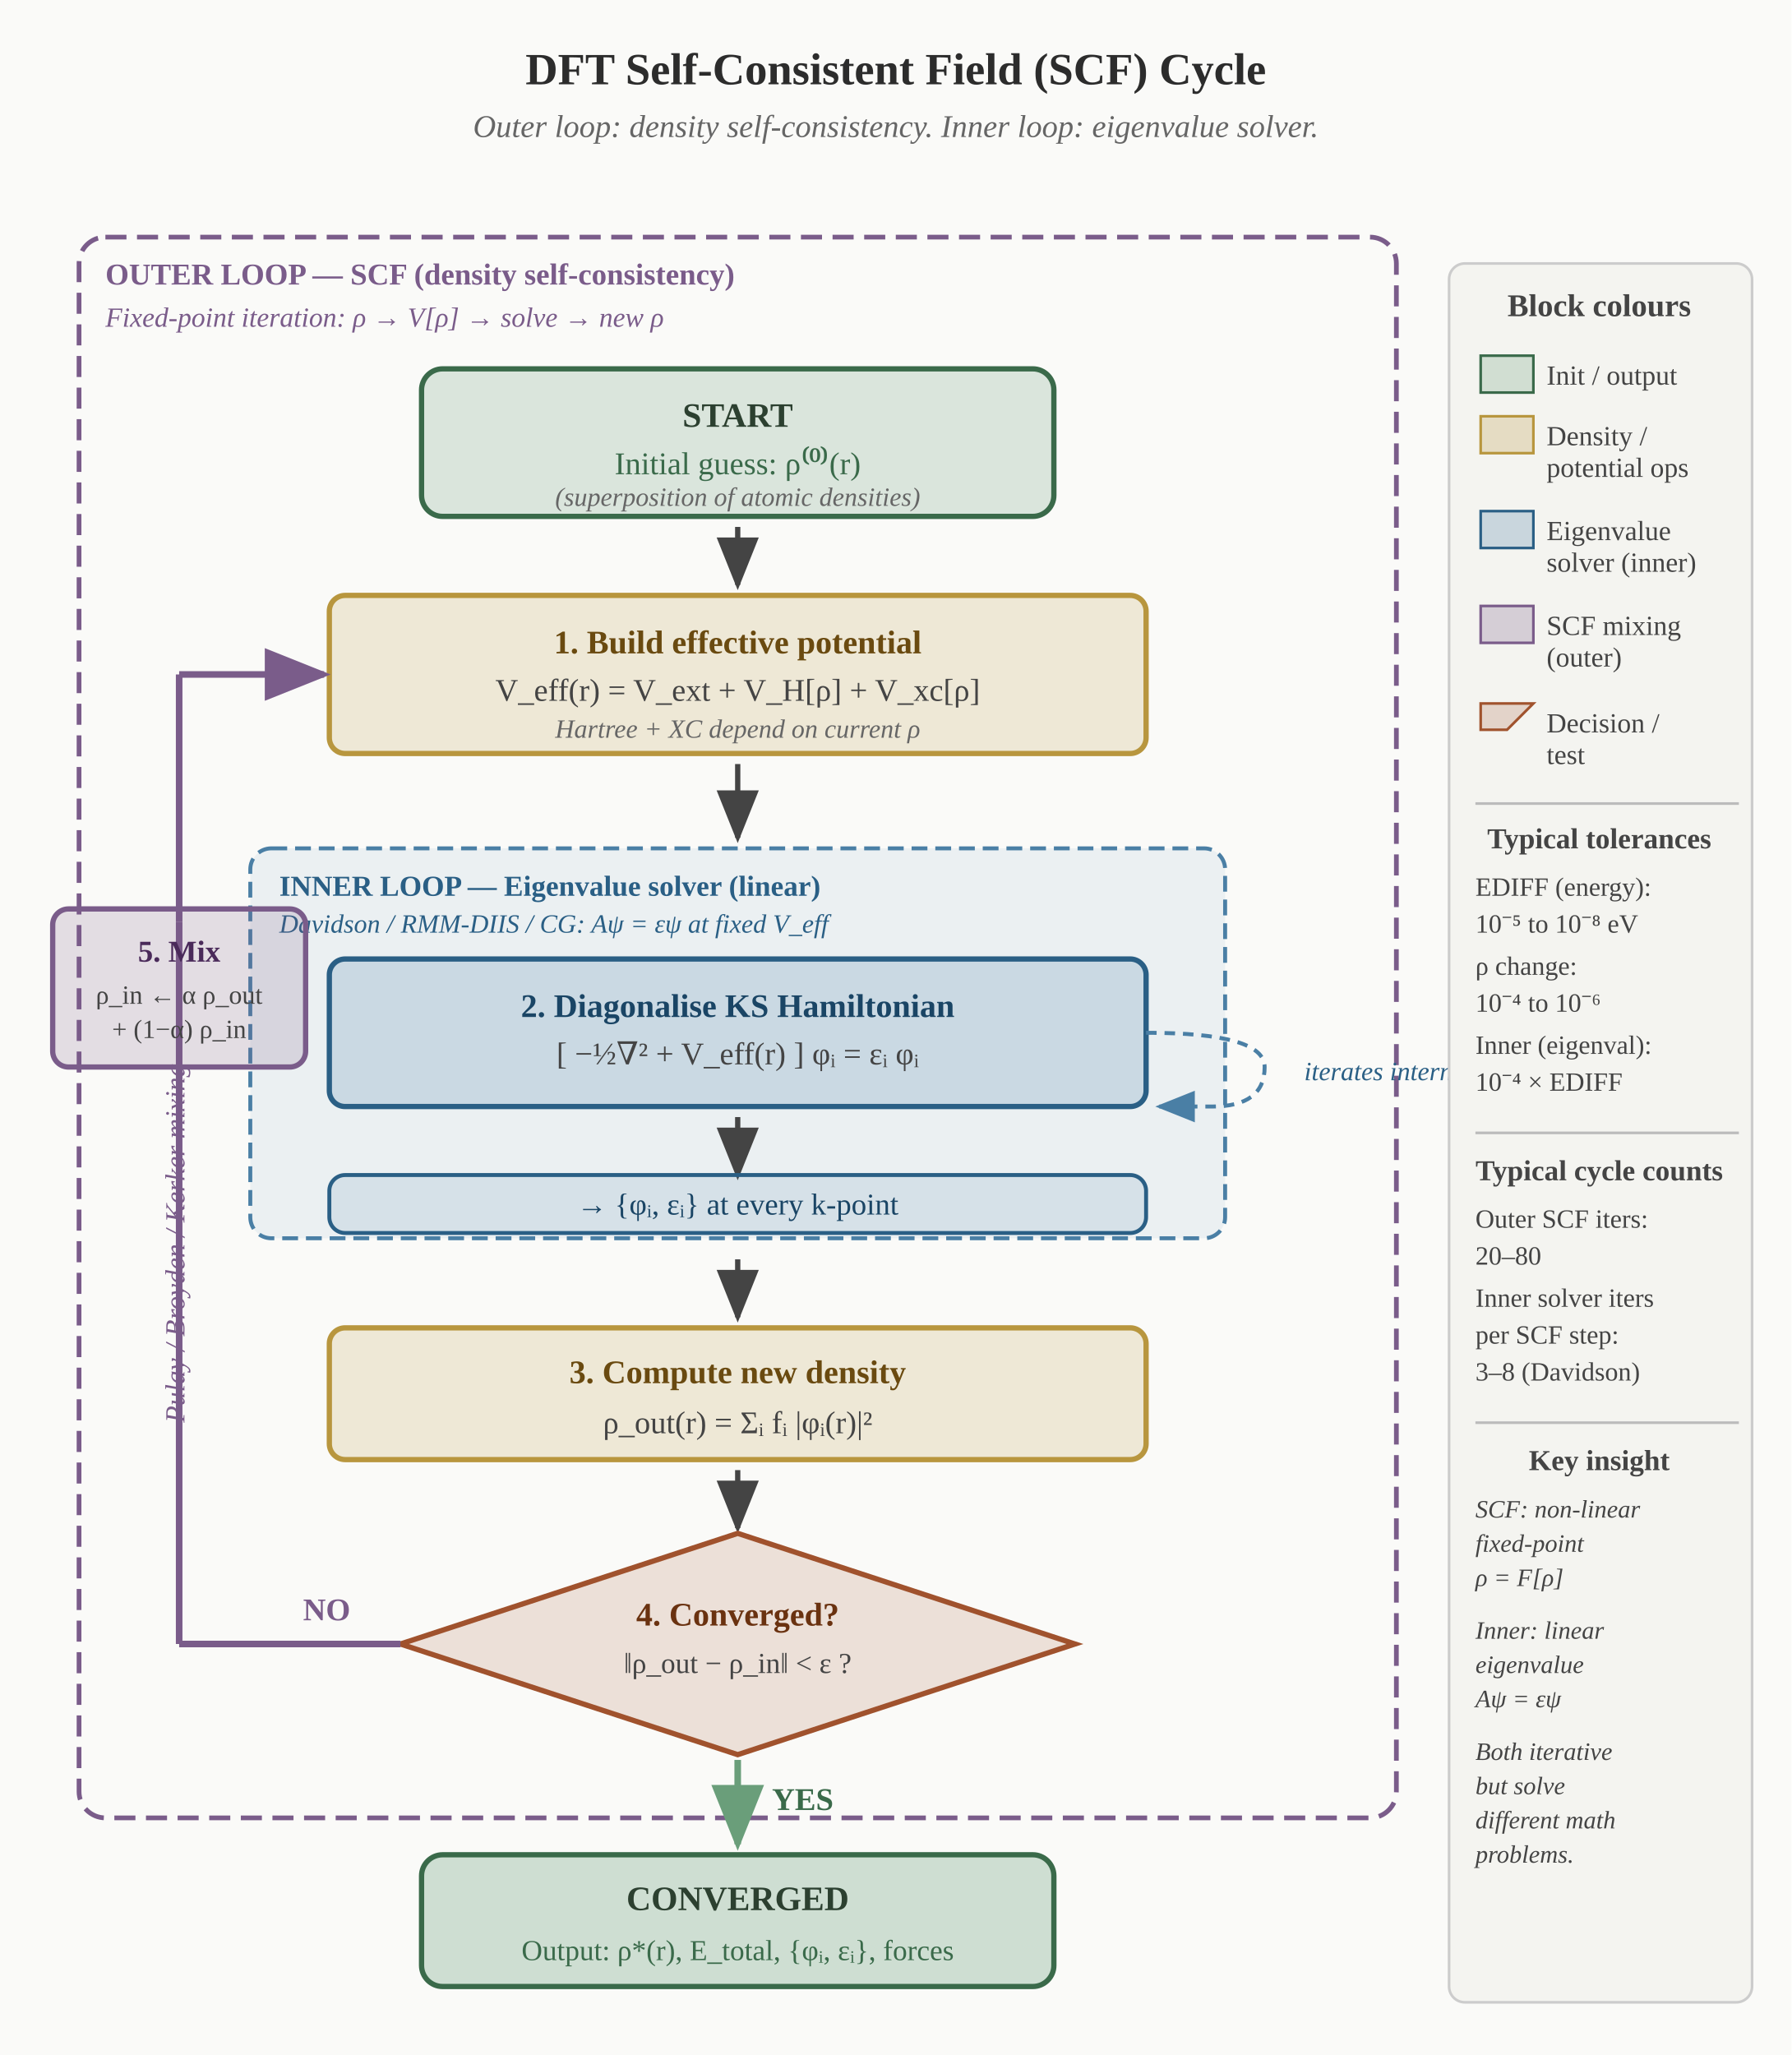
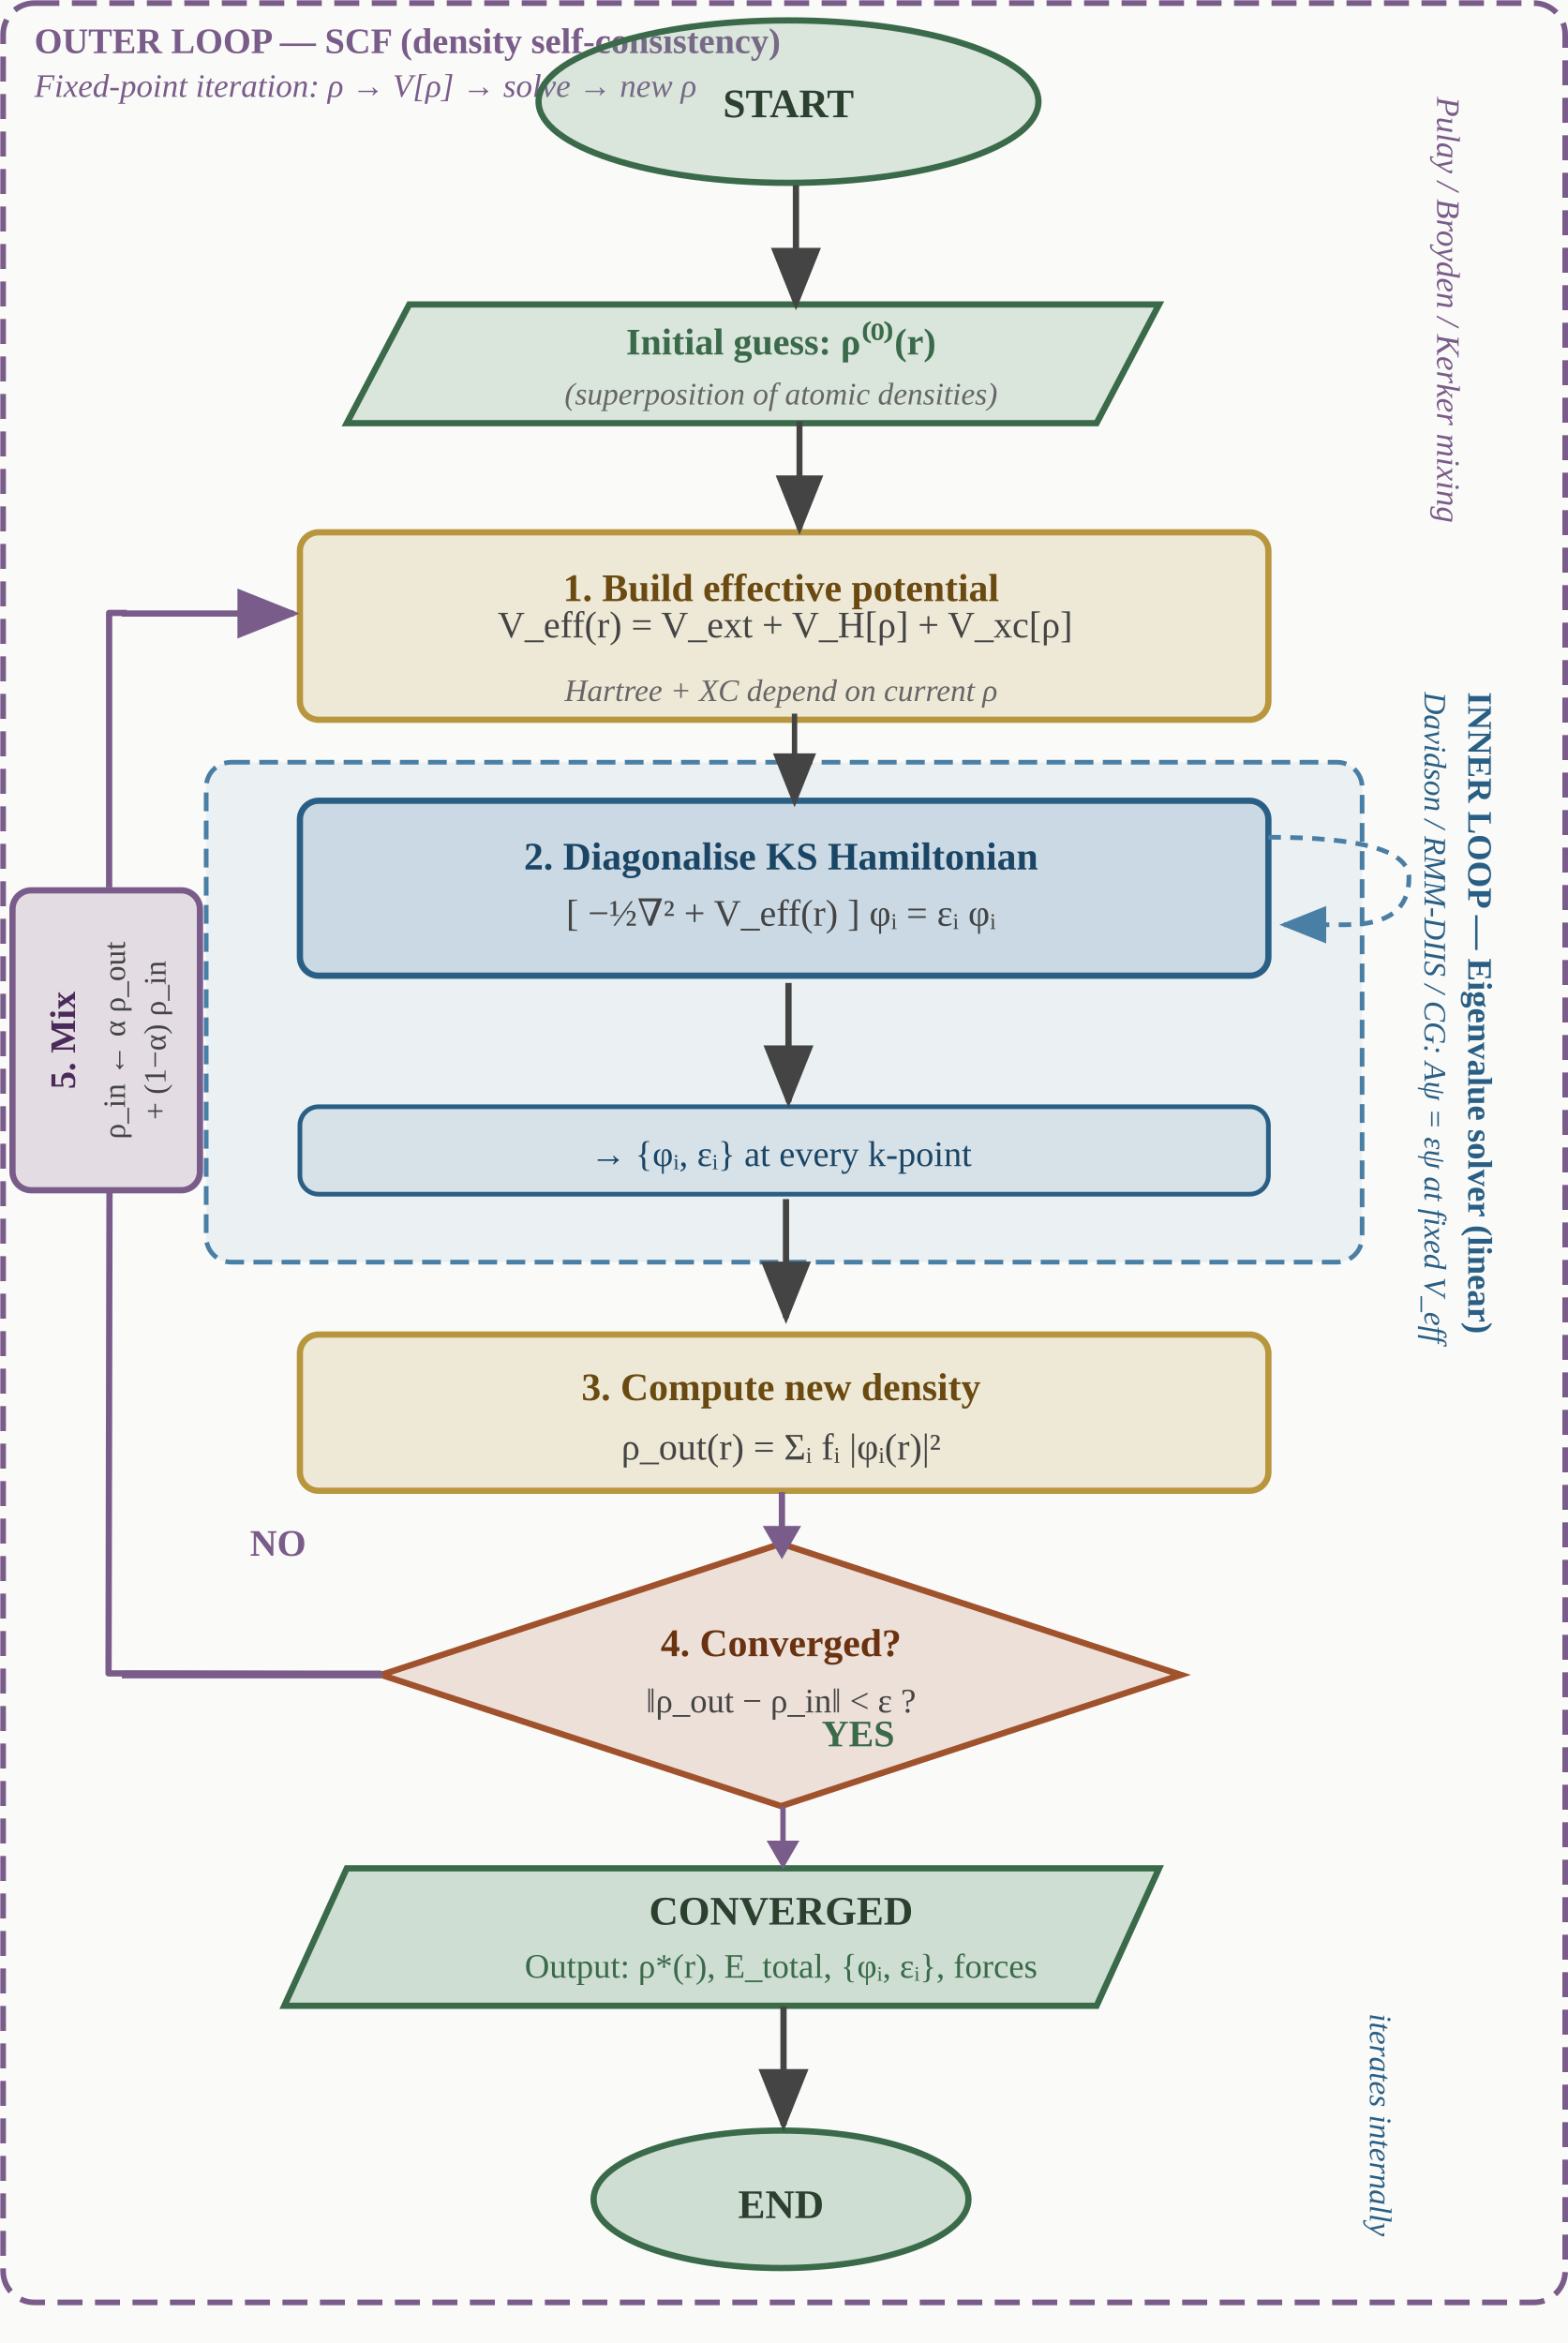
- <svg xmlns="http://www.w3.org/2000/svg" width="680" height="780" viewBox="0 0 680 780" font-family="Georgia, 'Times New Roman', serif">
-   <rect width="680" height="780" fill="#fafaf8" />
-   <text x="340" y="32" text-anchor="middle" font-size="17" font-weight="bold" fill="#2c2c2c">DFT Self-Consistent Field (SCF) Cycle</text>
-   <text x="340" y="52" text-anchor="middle" font-size="12" fill="#666" font-style="italic">Outer loop: density self-consistency. Inner loop: eigenvalue solver.</text>
-   <defs>
+ <svg xmlns="http://www.w3.org/2000/svg" width="501.87" height="750" viewBox="0 0 501.87 750" font-family="Georgia, 'Times New Roman', serif" version="1.1" id="svg31">
+   <rect width="501.87" height="750" fill="#fafaf8" id="rect1" />
+   <defs id="defs4">
+     <marker style="overflow:visible" id="marker51" refX="0" refY="0" orient="auto-start-reverse" markerWidth="1" markerHeight="1" viewBox="0 0 1 1" preserveAspectRatio="xMidYMid">
+       <path transform="scale(0.5)" style="fill:context-stroke;fill-rule:evenodd;stroke:context-stroke;stroke-width:1pt" d="M 5.77,0 -2.88,5 V -5 Z" id="path51" />
+     </marker>
+     <marker style="overflow:visible" id="Triangle" refX="0" refY="0" orient="auto-start-reverse" markerWidth="1" markerHeight="1" viewBox="0 0 1 1" preserveAspectRatio="xMidYMid">
+       <path transform="scale(0.5)" style="fill:context-stroke;fill-rule:evenodd;stroke:context-stroke;stroke-width:1pt" d="M 5.77,0 -2.88,5 V -5 Z" id="path135" />
+     </marker>
    <marker id="arr" markerWidth="10" markerHeight="8" refX="9" refY="4" orient="auto">
-       <polygon points="0 0, 10 4, 0 8" fill="#444" />
+       <polygon points="0,8 0,0 10,4" fill="#444444" id="polygon1" />
    </marker>
    <marker id="arrLoop" markerWidth="10" markerHeight="8" refX="9" refY="4" orient="auto">
-       <polygon points="0 0, 10 4, 0 8" fill="#7a5c8a" />
+       <polygon points="0,8 0,0 10,4" fill="#7a5c8a" id="polygon2" />
    </marker>
    <marker id="arrInner" markerWidth="10" markerHeight="8" refX="9" refY="4" orient="auto">
-       <polygon points="0 0, 10 4, 0 8" fill="#4a7fa5" />
+       <polygon points="0,8 0,0 10,4" fill="#4a7fa5" id="polygon3" />
    </marker>
    <marker id="arrConv" markerWidth="10" markerHeight="8" refX="9" refY="4" orient="auto">
-       <polygon points="0 0, 10 4, 0 8" fill="#6a9e7a" />
+       <polygon points="0,8 0,0 10,4" fill="#6a9e7a" id="polygon4" />
    </marker>
  </defs>
-   <rect x="30" y="90" width="500" height="600" rx="10" fill="none" stroke="#7a5c8a" stroke-width="1.8" stroke-dasharray="8,4" />
-   <text x="40" y="108" font-size="11.5" fill="#7a5c8a" font-weight="bold">OUTER LOOP — SCF (density self-consistency)</text>
-   <text x="40" y="124" font-size="10.5" fill="#7a5c8a" font-style="italic">Fixed-point iteration: ρ → V[ρ] → solve → new ρ</text>
-   <rect x="160" y="140" width="240" height="56" rx="8" fill="#6a9e7a" fill-opacity="0.22" stroke="#3a6a4a" stroke-width="2" />
-   <text x="280" y="162" text-anchor="middle" font-size="13" font-weight="bold" fill="#2c4030">START</text>
-   <text x="280" y="180" text-anchor="middle" font-size="12" fill="#3a6a4a">Initial guess: ρ⁽⁰⁾(r)</text>
-   <text x="280" y="192" text-anchor="middle" font-size="10" fill="#666" font-style="italic">(superposition of atomic densities)</text>
-   <line x1="280" y1="200" x2="280" y2="222" stroke="#444" stroke-width="2" marker-end="url(#arr)" />
-   <rect x="125" y="226" width="310" height="60" rx="6" fill="#b8963e" fill-opacity="0.18" stroke="#b8963e" stroke-width="2" />
-   <text x="280" y="248" text-anchor="middle" font-size="12.5" font-weight="bold" fill="#6a4a10">1. Build effective potential</text>
-   <text x="280" y="266" text-anchor="middle" font-size="12" fill="#444">V_eff(r) = V_ext + V_H[ρ] + V_xc[ρ]</text>
-   <text x="280" y="280" text-anchor="middle" font-size="10" fill="#666" font-style="italic">Hartree + XC depend on current ρ</text>
-   <line x1="280" y1="290" x2="280" y2="318" stroke="#444" stroke-width="2" marker-end="url(#arr)" />
-   <rect x="95" y="322" width="370" height="148" rx="8" fill="#4a7fa5" fill-opacity="0.08" stroke="#4a7fa5" stroke-width="1.5" stroke-dasharray="6,3" />
-   <text x="106" y="340" font-size="11" fill="#2a5f85" font-weight="bold">INNER LOOP — Eigenvalue solver (linear)</text>
-   <text x="106" y="354" font-size="10" fill="#2a5f85" font-style="italic">Davidson / RMM-DIIS / CG: Aψ = εψ at fixed V_eff</text>
-   <rect x="125" y="364" width="310" height="56" rx="6" fill="#4a7fa5" fill-opacity="0.20" stroke="#2a5f85" stroke-width="2" />
-   <text x="280" y="386" text-anchor="middle" font-size="12.5" font-weight="bold" fill="#1a4565">2. Diagonalise KS Hamiltonian</text>
-   <text x="280" y="404" text-anchor="middle" font-size="12" fill="#444">[ −½∇² + V_eff(r) ] φᵢ = εᵢ φᵢ</text>
-   <path d="M 435 392 Q 480 392 480 405 Q 480 420 460 420 L 440 420" fill="none" stroke="#4a7fa5" stroke-width="1.5" stroke-dasharray="4,3" marker-end="url(#arrInner)" />
-   <text x="495" y="410" font-size="10" fill="#2a5f85" font-style="italic">iterates internally</text>
-   <line x1="280" y1="424" x2="280" y2="446" stroke="#444" stroke-width="2" marker-end="url(#arr)" />
-   <rect x="125" y="446" width="310" height="22" rx="6" fill="#4a7fa5" fill-opacity="0.13" stroke="#2a5f85" stroke-width="1.5" />
-   <text x="280" y="461" text-anchor="middle" font-size="11.5" fill="#1a4565">→ {φᵢ, εᵢ} at every k-point</text>
-   <line x1="280" y1="478" x2="280" y2="500" stroke="#444" stroke-width="2" marker-end="url(#arr)" />
-   <rect x="125" y="504" width="310" height="50" rx="6" fill="#b8963e" fill-opacity="0.18" stroke="#b8963e" stroke-width="2" />
-   <text x="280" y="525" text-anchor="middle" font-size="12.5" font-weight="bold" fill="#6a4a10">3. Compute new density</text>
-   <text x="280" y="544" text-anchor="middle" font-size="12" fill="#444">ρ_out(r) = Σᵢ fᵢ |φᵢ(r)|²</text>
-   <line x1="280" y1="558" x2="280" y2="580" stroke="#444" stroke-width="2" marker-end="url(#arr)" />
-   <polygon points="280,582 408,624 280,666 152,624" fill="#a0522d" fill-opacity="0.16" stroke="#a0522d" stroke-width="2" />
-   <text x="280" y="617" text-anchor="middle" font-size="12.5" font-weight="bold" fill="#6a3210">4. Converged?</text>
-   <text x="280" y="635" text-anchor="middle" font-size="11" fill="#444">‖ρ_out − ρ_in‖ &lt; ε ?</text>
-   <line x1="280" y1="668" x2="280" y2="700" stroke="#6a9e7a" stroke-width="2.5" marker-end="url(#arrConv)" />
-   <text x="293" y="687" font-size="12" fill="#3a6a4a" font-weight="bold">YES</text>
-   <line x1="152" y1="624" x2="68" y2="624" stroke="#7a5c8a" stroke-width="2.5" />
-   <line x1="68" y1="624" x2="68" y2="350" stroke="#7a5c8a" stroke-width="2.5" />
-   <line x1="68" y1="350" x2="68" y2="256" stroke="#7a5c8a" stroke-width="2.5" />
-   <text x="115" y="615" font-size="12" fill="#7a5c8a" font-weight="bold">NO</text>
-   <rect x="20" y="345" width="96" height="60" rx="6" fill="#7a5c8a" fill-opacity="0.18" stroke="#7a5c8a" stroke-width="2" />
-   <text x="68" y="365" text-anchor="middle" font-size="11.5" font-weight="bold" fill="#4a2a5a">5. Mix</text>
-   <text x="68" y="381" text-anchor="middle" font-size="10" fill="#444">ρ_in ← α ρ_out</text>
-   <text x="68" y="394" text-anchor="middle" font-size="10" fill="#444">+ (1−α) ρ_in</text>
-   <line x1="68" y1="256" x2="123" y2="256" stroke="#7a5c8a" stroke-width="2.5" marker-end="url(#arrLoop)" />
-   <text x="70" y="540" font-size="10.5" fill="#7a5c8a" font-style="italic" transform="rotate(-90,70,540)">Pulay / Broyden / Kerker mixing</text>
-   <rect x="160" y="704" width="240" height="50" rx="8" fill="#6a9e7a" fill-opacity="0.30" stroke="#3a6a4a" stroke-width="2" />
-   <text x="280" y="725" text-anchor="middle" font-size="13" font-weight="bold" fill="#2c4030">CONVERGED</text>
-   <text x="280" y="744" text-anchor="middle" font-size="11" fill="#3a6a4a">Output: ρ*(r), E_total, {φᵢ, εᵢ}, forces</text>
-   <rect x="550" y="100" width="115" height="660" rx="6" fill="#f4f4f0" stroke="#ccc" stroke-width="1" />
-   <text x="607" y="120" text-anchor="middle" font-size="12" font-weight="bold" fill="#444">Block colours</text>
-   <rect x="562" y="135" width="20" height="14" fill="#6a9e7a" fill-opacity="0.25" stroke="#3a6a4a" />
-   <text x="587" y="146" font-size="10.5" fill="#444">Init / output</text>
-   <rect x="562" y="158" width="20" height="14" fill="#b8963e" fill-opacity="0.25" stroke="#b8963e" />
-   <text x="587" y="169" font-size="10.5" fill="#444">Density /</text>
-   <text x="587" y="181" font-size="10.5" fill="#444">potential ops</text>
-   <rect x="562" y="194" width="20" height="14" fill="#4a7fa5" fill-opacity="0.25" stroke="#2a5f85" />
-   <text x="587" y="205" font-size="10.5" fill="#444">Eigenvalue</text>
-   <text x="587" y="217" font-size="10.5" fill="#444">solver (inner)</text>
-   <rect x="562" y="230" width="20" height="14" fill="#7a5c8a" fill-opacity="0.25" stroke="#7a5c8a" />
-   <text x="587" y="241" font-size="10.5" fill="#444">SCF mixing</text>
-   <text x="587" y="253" font-size="10.5" fill="#444">(outer)</text>
-   <polygon points="562,267 582,267 572,277 562,277 562,267" fill="#a0522d" fill-opacity="0.20" stroke="#a0522d" />
-   <text x="587" y="278" font-size="10.5" fill="#444">Decision /</text>
-   <text x="587" y="290" font-size="10.5" fill="#444">test</text>
-   <line x1="560" y1="305" x2="660" y2="305" stroke="#bbb" />
-   <text x="607" y="322" text-anchor="middle" font-size="11" font-weight="bold" fill="#444">Typical tolerances</text>
-   <text x="560" y="340" font-size="10" fill="#444">EDIFF (energy):</text>
-   <text x="560" y="354" font-size="10" fill="#444">  10⁻⁵ to 10⁻⁸ eV</text>
-   <text x="560" y="370" font-size="10" fill="#444">ρ change:</text>
-   <text x="560" y="384" font-size="10" fill="#444">  10⁻⁴ to 10⁻⁶</text>
-   <text x="560" y="400" font-size="10" fill="#444">Inner (eigenval):</text>
-   <text x="560" y="414" font-size="10" fill="#444">  10⁻⁴ × EDIFF</text>
-   <line x1="560" y1="430" x2="660" y2="430" stroke="#bbb" />
-   <text x="607" y="448" text-anchor="middle" font-size="11" font-weight="bold" fill="#444">Typical cycle counts</text>
-   <text x="560" y="466" font-size="10" fill="#444">Outer SCF iters:</text>
-   <text x="560" y="480" font-size="10" fill="#444">  20–80</text>
-   <text x="560" y="496" font-size="10" fill="#444">Inner solver iters</text>
-   <text x="560" y="510" font-size="10" fill="#444">per SCF step:</text>
-   <text x="560" y="524" font-size="10" fill="#444">  3–8 (Davidson)</text>
-   <line x1="560" y1="540" x2="660" y2="540" stroke="#bbb" />
-   <text x="607" y="558" text-anchor="middle" font-size="11" font-weight="bold" fill="#444">Key insight</text>
-   <text x="560" y="576" font-size="9.5" fill="#444" font-style="italic">SCF: non-linear</text>
-   <text x="560" y="589" font-size="9.5" fill="#444" font-style="italic">  fixed-point</text>
-   <text x="560" y="602" font-size="9.5" fill="#444" font-style="italic">  ρ = F[ρ]</text>
-   <text x="560" y="622" font-size="9.5" fill="#444" font-style="italic">Inner: linear</text>
-   <text x="560" y="635" font-size="9.5" fill="#444" font-style="italic">  eigenvalue</text>
-   <text x="560" y="648" font-size="9.5" fill="#444" font-style="italic">  Aψ = εψ</text>
-   <text x="560" y="668" font-size="9.5" fill="#444" font-style="italic">Both iterative</text>
-   <text x="560" y="681" font-size="9.5" fill="#444" font-style="italic">but solve</text>
-   <text x="560" y="694" font-size="9.5" fill="#444" font-style="italic">different math</text>
-   <text x="560" y="707" font-size="9.5" fill="#444" font-style="italic">problems.</text>
+   <rect x="1" y="1" width="500" height="736" rx="10" fill="none" stroke="#7a5c8a" stroke-width="1.8" stroke-dasharray="8,4" id="rect4" />
+   <text x="11" y="17" font-size="11.5" fill="#7a5c8a" font-weight="bold" id="text4">OUTER LOOP — SCF (density self-consistency)</text>
+   <text x="11" y="31" font-size="10.5" fill="#7a5c8a" font-style="italic" id="text5">Fixed-point iteration: ρ → V[ρ] → solve → new ρ</text>
+   <g id="g31" transform="translate(2.386002,-21.47402)">
+     <ellipse cx="250" cy="54" rx="80" ry="26" fill="#6a9e7a" fill-opacity="0.22" stroke="#3a6a4a" stroke-width="2" id="ellipse5" />
+     <text x="250" y="59" text-anchor="middle" font-size="13px" font-weight="bold" fill="#2c4030" id="text6">START</text>
+   </g>
+   <g id="g32" transform="translate(0,13.46023)">
+     <polygon points="131,84 371,84 351,122 111,122 " fill="#6a9e7a" fill-opacity="0.22" stroke="#3a6a4a" stroke-width="2" id="polygon6" />
+     <text x="250" y="100" text-anchor="middle" font-size="12px" fill="#3a6a4a" font-weight="bold" id="text7">Initial guess: ρ⁽⁰⁾(r)</text>
+     <text x="250" y="116" text-anchor="middle" font-size="10px" fill="#666666" font-style="italic" id="text8">(superposition of atomic densities)</text>
+   </g>
+   <rect x="96" y="170.394" width="310" height="60" rx="6" fill="#b8963e" fill-opacity="0.18" stroke="#b8963e" stroke-width="2" id="rect8" />
+   <rect x="66" y="244" width="370" height="160" rx="8" fill="#4a7fa5" fill-opacity="0.08" stroke="#4a7fa5" stroke-width="1.5" stroke-dasharray="6, 3" id="rect11" />
+   <g id="g40" transform="rotate(90,279.7412,424.2483)">
+     <text x="77" y="234" font-size="11px" fill="#2a5f85" font-weight="bold" id="text12">INNER LOOP — Eigenvalue solver (linear)</text>
+     <text x="77" y="248" font-size="10px" fill="#2a5f85" font-style="italic" id="text13">Davidson / RMM-DIIS / CG: Aψ = εψ at fixed V_eff</text>
+   </g>
+   <g id="g34" transform="translate(0,2.328738)">
+     <rect x="96" y="254" width="310" height="56" rx="6" fill="#4a7fa5" fill-opacity="0.2" stroke="#2a5f85" stroke-width="2" id="rect13" />
+     <text x="250" y="276" text-anchor="middle" font-size="12.5px" font-weight="bold" fill="#1a4565" id="text14">2. Diagonalise KS Hamiltonian</text>
+     <text x="250" y="294" text-anchor="middle" font-size="12px" fill="#444444" id="text15">[ −½∇² + V_eff(r) ] φᵢ = εᵢ φᵢ</text>
+   </g>
+   <path d="m 406,268 q 45,0 45,13 0,15 -20,15 h -20" fill="none" stroke="#4a7fa5" stroke-width="1.5" stroke-dasharray="4, 3" marker-end="url(#arrInner)" id="path15" />
+   <text x="465" y="305" font-size="10" fill="#2a5f85" font-style="italic" transform="rotate(90,282,461.5)" id="text16">iterates internally</text>
+   <g id="g35" transform="translate(0,26.26299)">
+     <rect x="96" y="328" width="310" height="28" rx="6" fill="#4a7fa5" fill-opacity="0.13" stroke="#2a5f85" stroke-width="1.5" id="rect16" />
+     <text x="250" y="347" text-anchor="middle" font-size="11.5px" fill="#1a4565" id="text17">→ {φᵢ, εᵢ} at every k-point</text>
+   </g>
+   <line x1="252.386" y1="314.643" x2="252.386" y2="352.643" stroke="#444444" stroke-width="2" marker-end="url(#arr)" id="line17" />
+   <g id="g36" transform="translate(0,31.19724)">
+     <rect x="96" y="396" width="310" height="50" rx="6" fill="#b8963e" fill-opacity="0.18" stroke="#b8963e" stroke-width="2" id="rect17" />
+     <text x="250" y="417" text-anchor="middle" font-size="12.5px" font-weight="bold" fill="#6a4a10" id="text18">3. Compute new density</text>
+     <text x="250" y="436" text-anchor="middle" font-size="12px" fill="#444444" id="text19">ρ_out(r) = Σᵢ fᵢ |φᵢ(r)|²</text>
+   </g>
+   <g id="g37" transform="translate(0,30.1315)">
+     <polygon points="250,548 122,506 250,464 378,506 " fill="#a0522d" fill-opacity="0.16" stroke="#a0522d" stroke-width="2" id="polygon19" />
+     <text x="250" y="500" text-anchor="middle" font-size="12.5px" font-weight="bold" fill="#6a3210" id="text20">4. Converged?</text>
+     <text x="250" y="518" text-anchor="middle" font-size="11px" fill="#444444" id="text21">‖ρ_out − ρ_in‖ &lt; ε ?</text>
+   </g>
+   <text x="263" y="559" font-size="12" fill="#3a6a4a" font-weight="bold" id="text22">YES</text>
+   <g id="g38" transform="translate(0,32.06575)">
+     <polygon points="111,566 371,566 351,610 91,610 " fill="#6a9e7a" fill-opacity="0.3" stroke="#3a6a4a" stroke-width="2" id="polygon22" />
+     <text x="250" y="584" text-anchor="middle" font-size="13px" font-weight="bold" fill="#2c4030" id="text23">CONVERGED</text>
+     <text x="250" y="601" text-anchor="middle" font-size="11px" fill="#3a6a4a" id="text24">Output: ρ*(r), E_total, {φᵢ, εᵢ}, forces</text>
+   </g>
+   <g id="g39" transform="translate(0,64)">
+     <ellipse cx="250" cy="640" rx="60" ry="22" fill="#6a9e7a" fill-opacity="0.3" stroke="#3a6a4a" stroke-width="2" id="ellipse24" />
+     <text x="250" y="646" text-anchor="middle" font-size="13px" font-weight="bold" fill="#2c4030" id="text25">END</text>
+   </g>
+   <text x="250" y="192.394" text-anchor="middle" font-size="12.5px" font-weight="bold" fill="#6a4a10" id="text9">1. Build effective potential</text>
+   <text x="251.313" y="204.032" text-anchor="middle" font-size="12px" fill="#444444" id="text10">V_eff(r) = V_ext + V_H[ρ] + V_xc[ρ]</text>
+   <text x="250" y="224.394" text-anchor="middle" font-size="10px" fill="#666666" font-style="italic" id="text11">Hartree + XC depend on current ρ</text>
+   <line x1="122" y1="536" x2="39" y2="536" stroke="#7a5c8a" stroke-width="2.5" id="line25" />
+   <g id="line26" style="opacity:1">
+     <path style="baseline-shift:baseline;display:inline;overflow:visible;vector-effect:none;enable-background:accumulate;stop-color:#000000;stop-opacity:1" d="M 39,536 V 196" id="path45" />
+   </g>
+   <line x1="39" y1="196.394" x2="94" y2="196.394" stroke="#7a5c8a" stroke-width="2.5" marker-end="url(#arrLoop)" id="line27" style="stroke-width:2;stroke-dasharray:none" />
+   <text x="80" y="498" font-size="12" fill="#7a5c8a" font-weight="bold" id="text27">NO</text>
+   <g id="g44" transform="rotate(-90,51,350)">
+     <rect x="20" y="303" width="96" height="60" rx="6" fill="#7a5c8a" fill-opacity="0.18" stroke="#7a5c8a" stroke-width="2" id="rect27" />
+     <text x="68" y="323" text-anchor="middle" font-size="11.5px" font-weight="bold" fill="#4a2a5a" id="text28">5. Mix</text>
+     <text x="68" y="339" text-anchor="middle" font-size="10px" fill="#444444" id="text29">ρ_in ← α ρ_out</text>
+     <text x="68" y="352" text-anchor="middle" font-size="10px" fill="#444444" id="text30">+ (1−α) ρ_in</text>
+   </g>
+   <text x="31" y="-460" font-size="10.5" fill="#7a5c8a" font-style="italic" transform="rotate(90)" id="text31">Pulay / Broyden / Kerker mixing</text>
+   <line x1="251.591" y1="383.837" x2="251.591" y2="421.837" stroke="#444444" stroke-width="2" marker-end="url(#arr)" id="line40" />
+   <line x1="250.795" y1="642.32" x2="250.795" y2="680.32" stroke="#444444" stroke-width="2" marker-end="url(#arr)" id="line41" />
+   <line x1="254.319" y1="228.436" x2="254.319" y2="256.678" stroke="#444444" stroke-width="1.724" marker-end="url(#arr)" id="line42" />
+   <line x1="255.91" y1="134.897" x2="255.91" y2="169.319" stroke="#444444" stroke-width="1.904" marker-end="url(#arr)" id="line43" />
+   <line x1="254.772" y1="59.34" x2="254.772" y2="97.34" stroke="#444444" stroke-width="2" marker-end="url(#arr)" id="line44" />
+   <path style="fill:none;fill-opacity:0.65;stroke-width:2;stroke-linejoin:round;stroke:#7a5c8a;stroke-opacity:1;stroke-dasharray:none" d="m 122.358,535.957 -87.614,-0.302 0.302,-153.778 v 0" id="path46" />
+   <path style="fill:none;fill-opacity:0.65;stroke:#7a5c8a;stroke-width:2;stroke-linejoin:round;stroke-dasharray:none;stroke-opacity:1" d="m 34.934,284.06 v -87.864 h 5.646 v 0" id="path47" />
+   <path style="fill:none;fill-opacity:0.65;stroke:#7a5c8a;stroke-width:2;stroke-linejoin:round;stroke-dasharray:none;stroke-opacity:1;marker-end:url(#Triangle)" d="m 250.284,477.629 v 14.38" id="path48" />
+   <path style="fill:none;fill-opacity:0.65;stroke:#7a5c8a;stroke-width:1.705;stroke-linejoin:round;stroke-dasharray:none;stroke-opacity:1;marker-end:url(#marker51)" d="m 250.627,578.291 v 13.927" id="path50" />
</svg>
